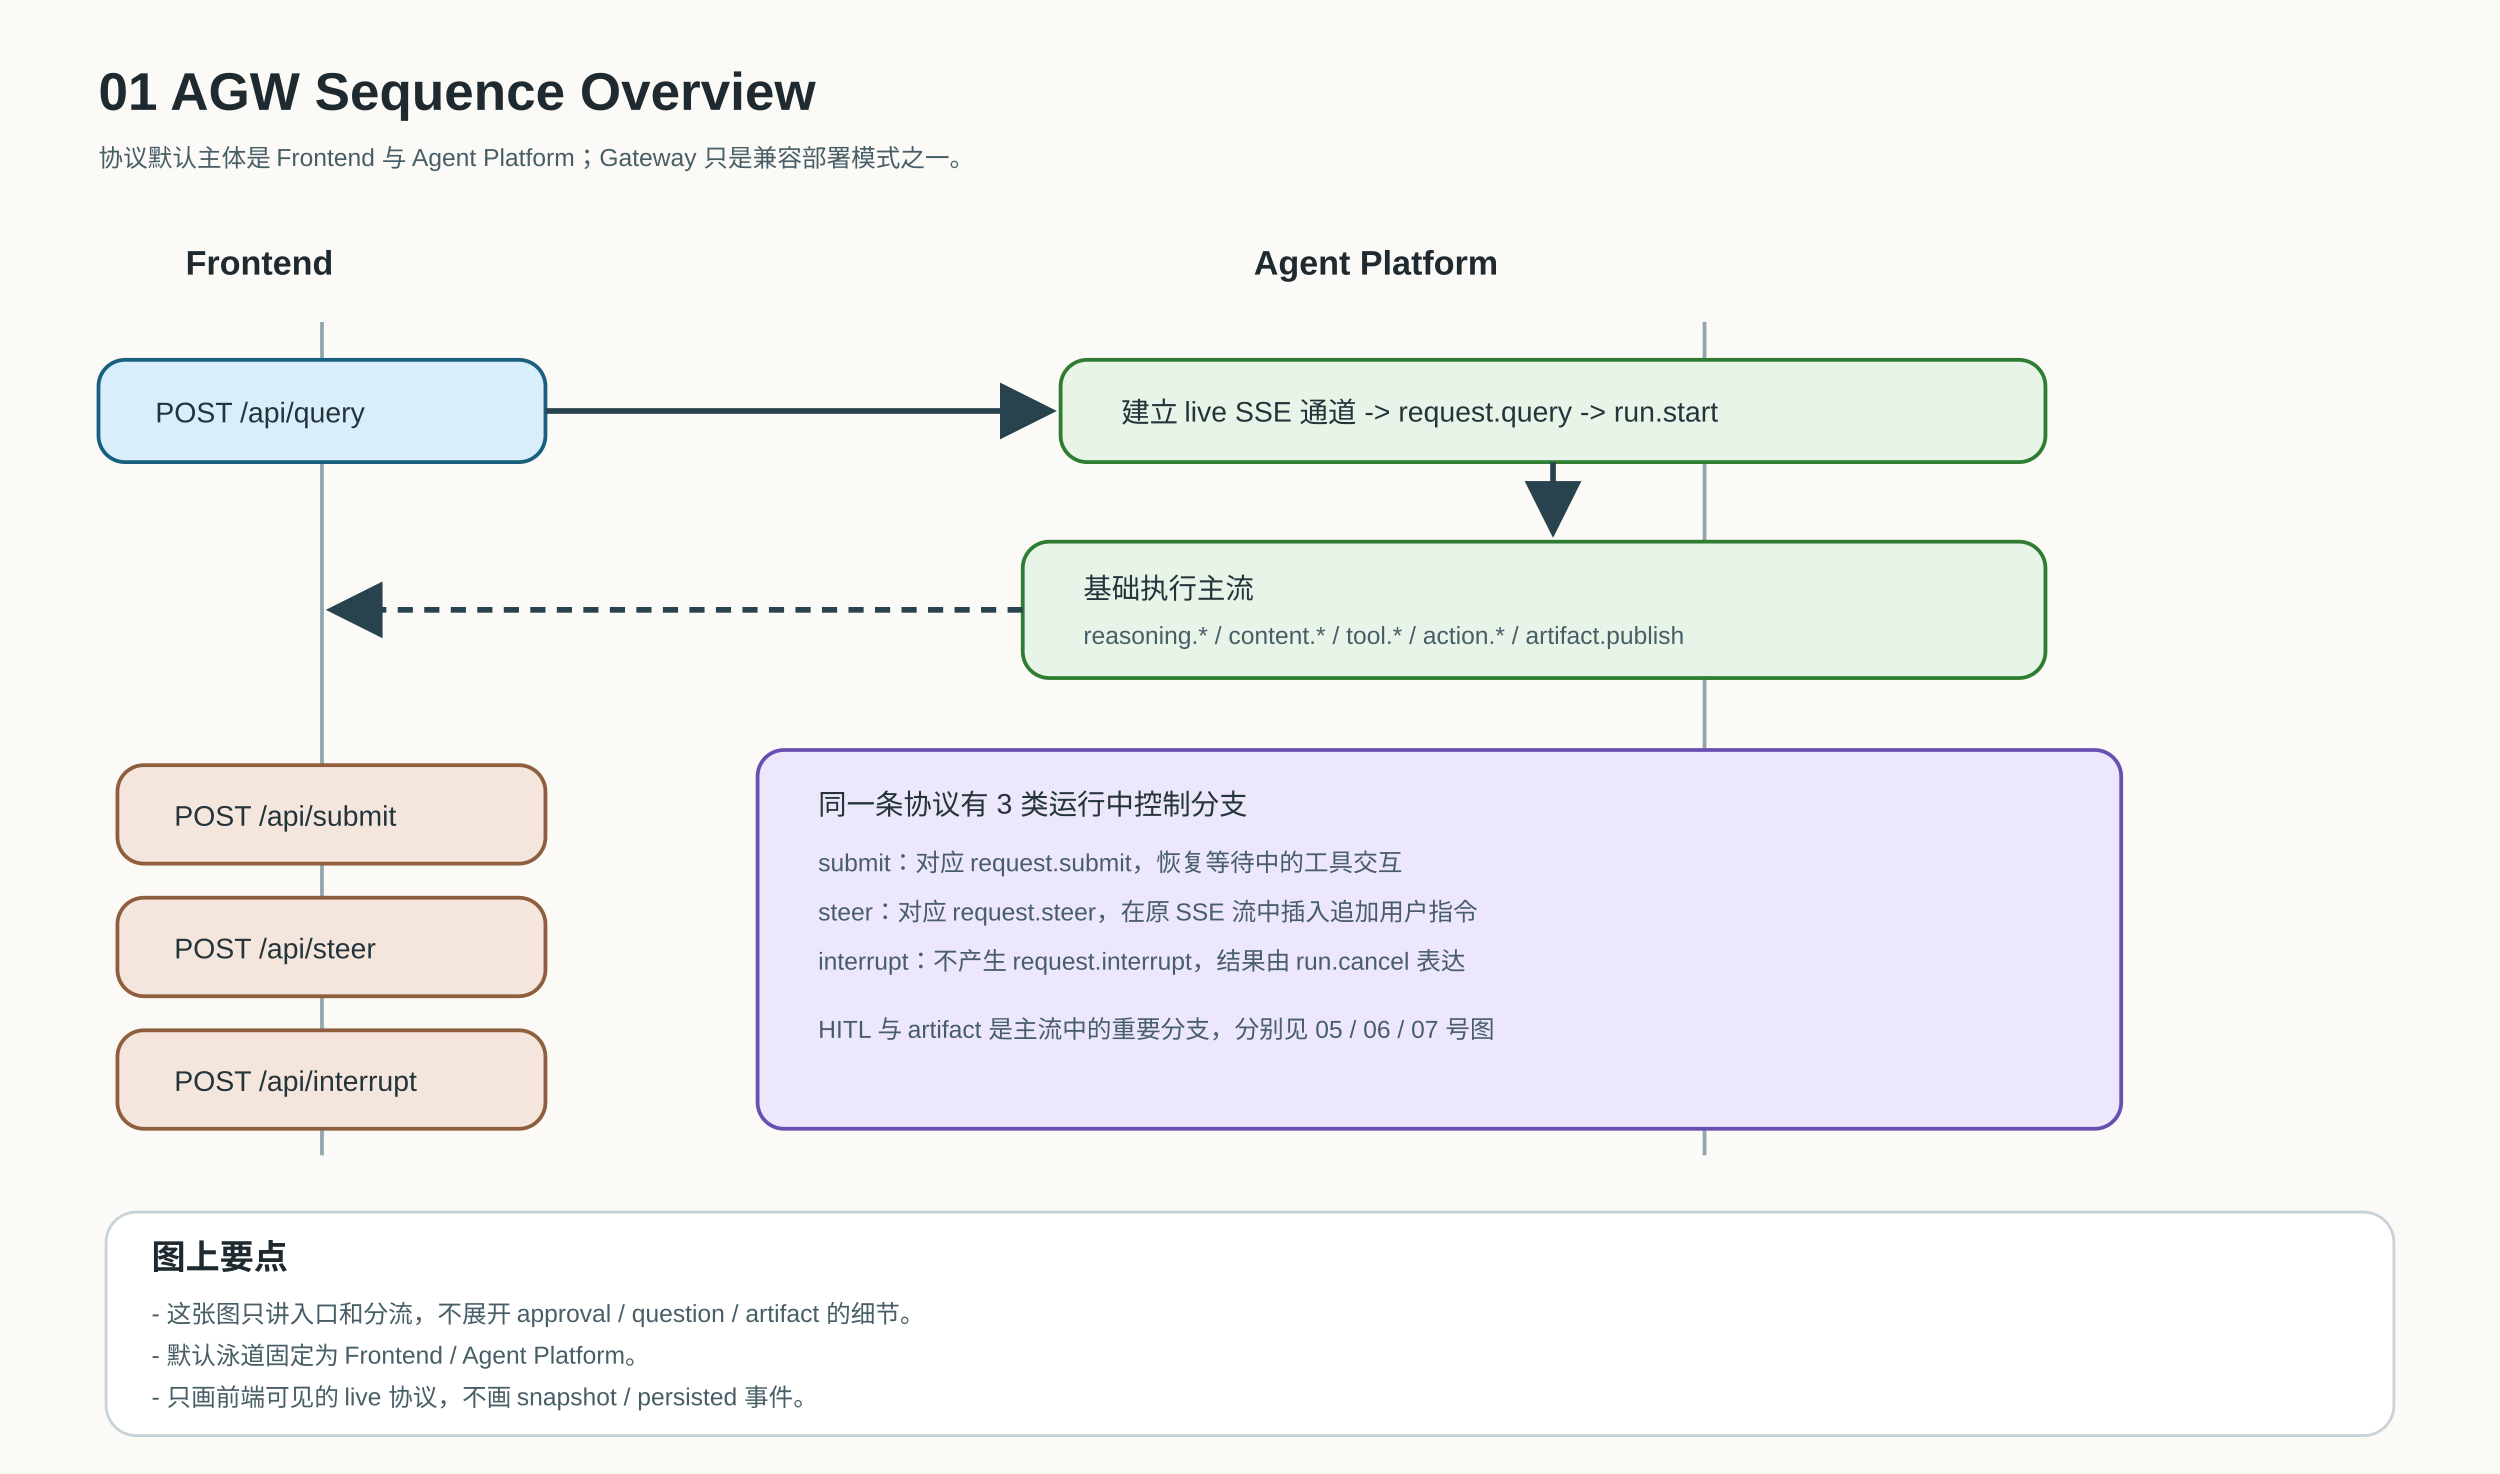
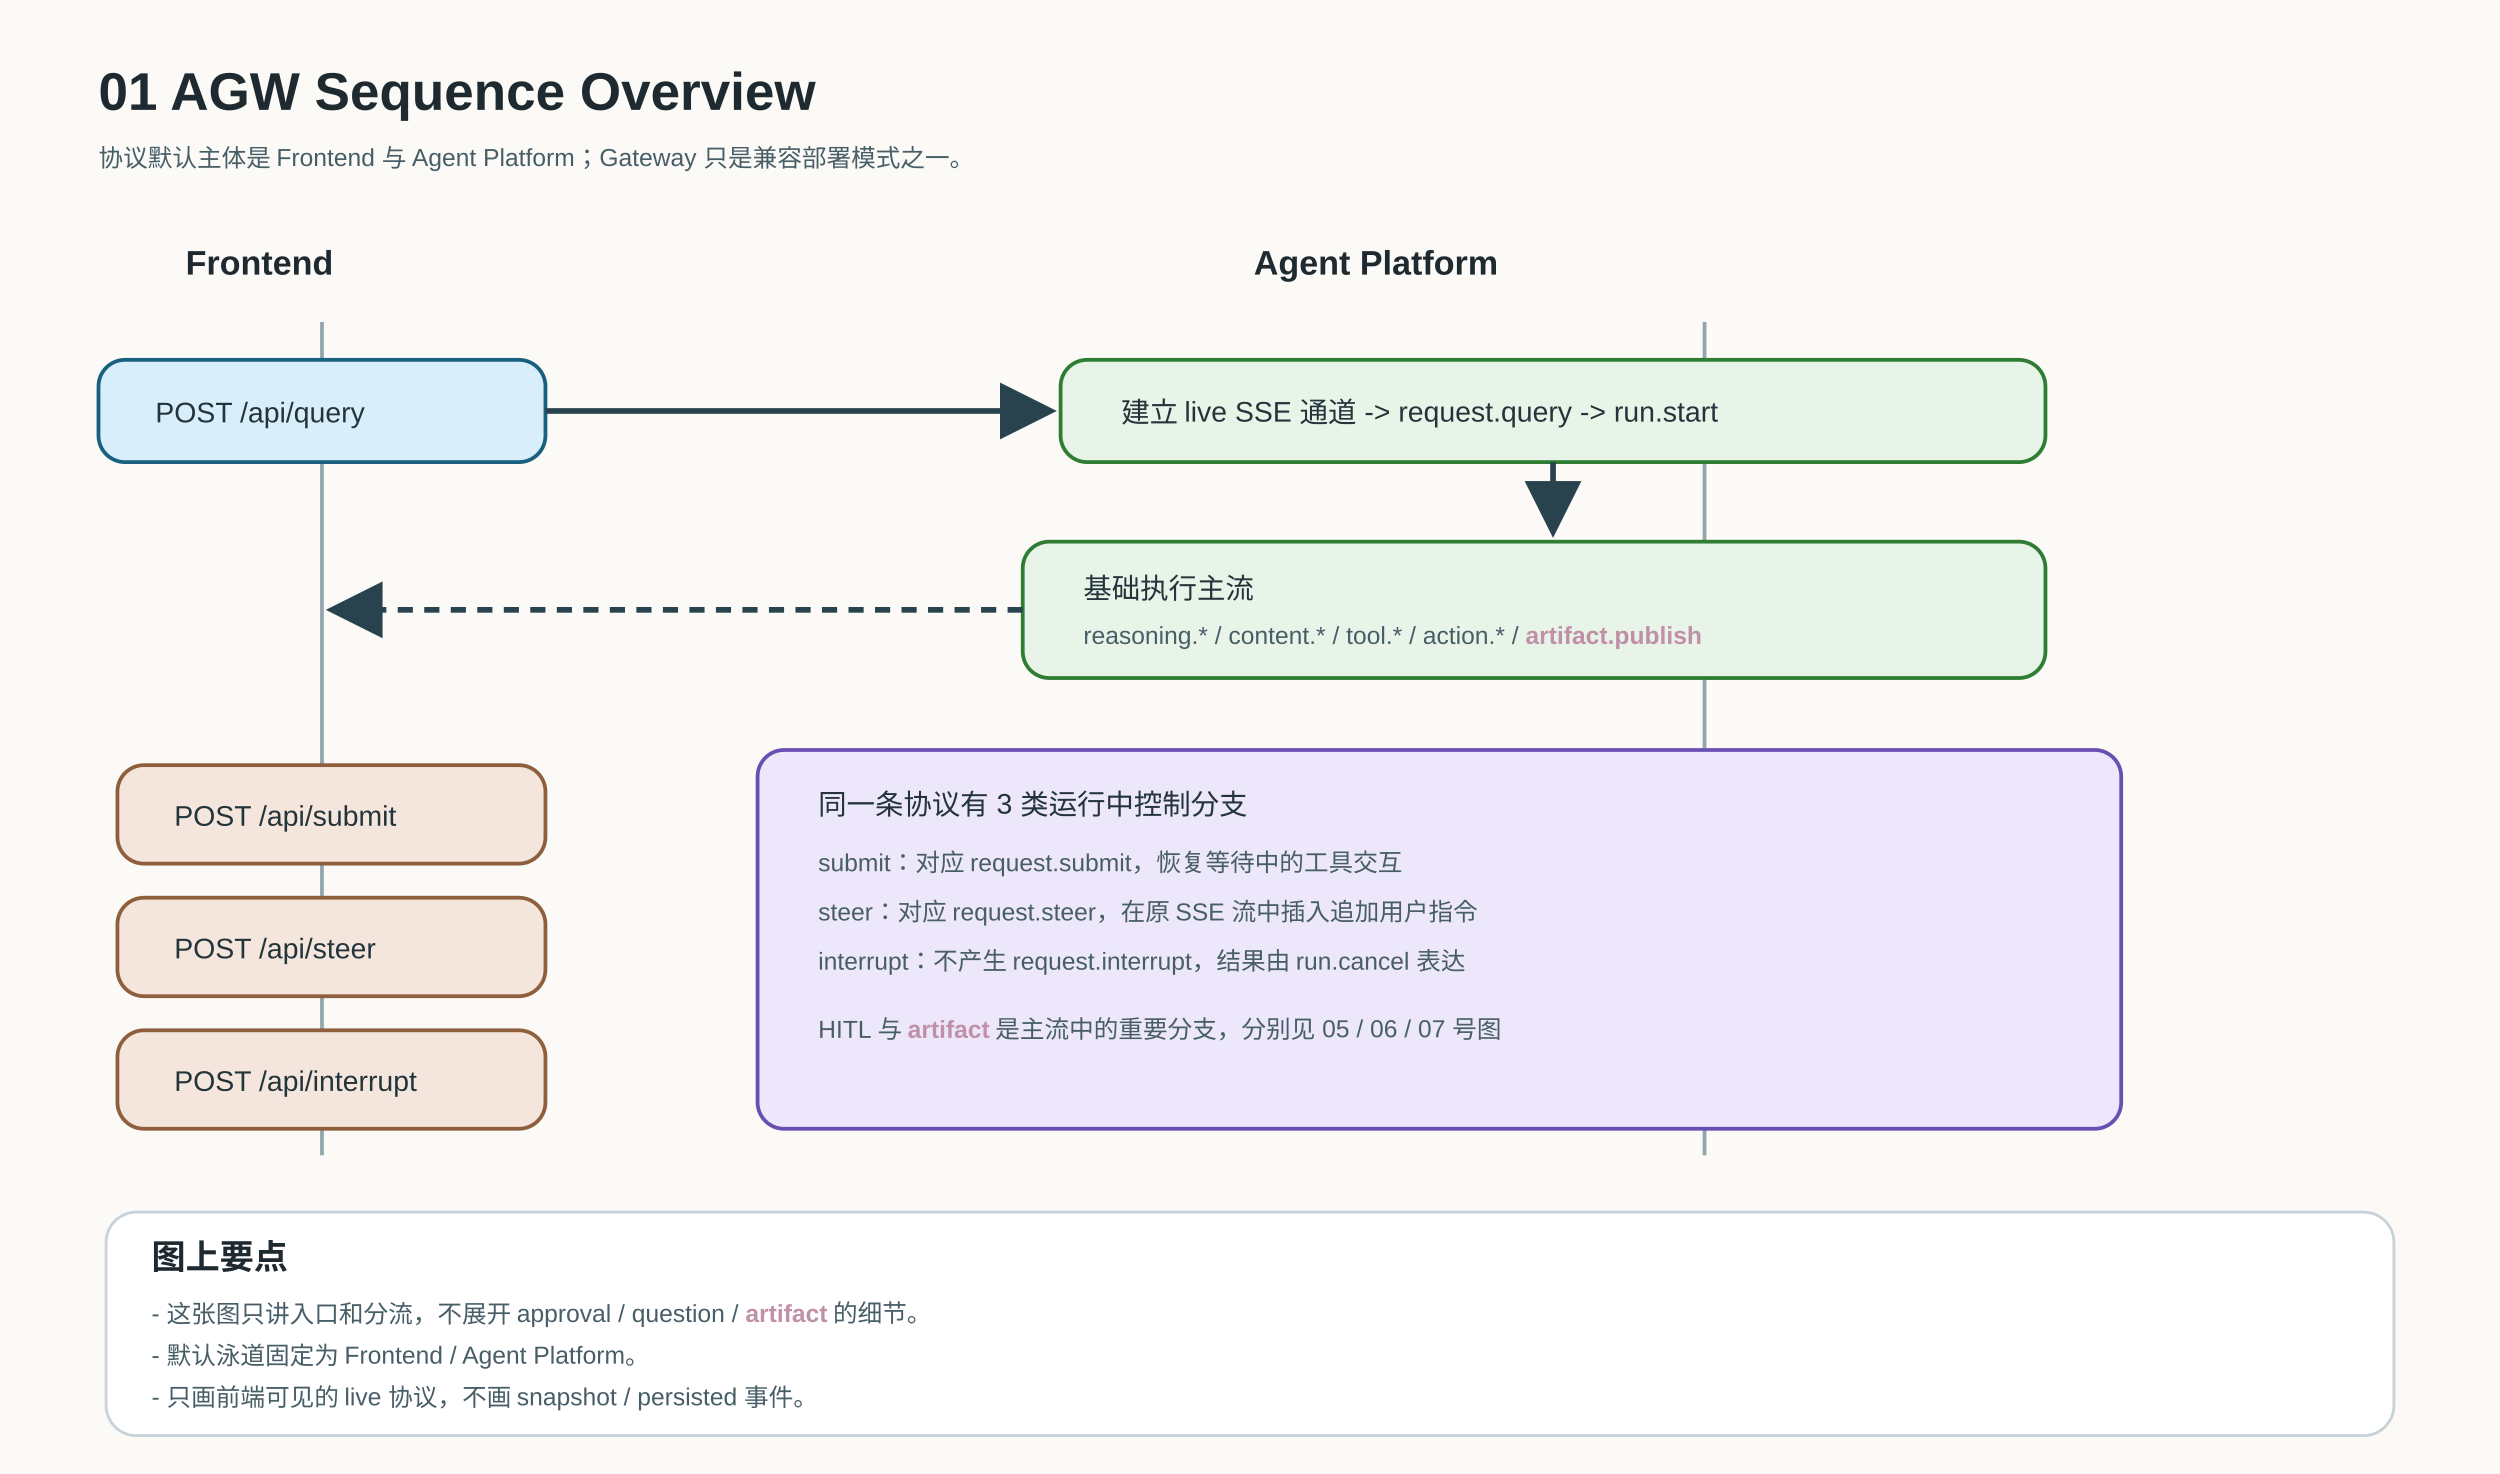
<svg xmlns="http://www.w3.org/2000/svg" width="1320" height="778" viewBox="0 0 1320 778" role="img" aria-labelledby="title desc">
  <defs>
    <marker id="arrow" markerWidth="10" markerHeight="10" refX="8" refY="5" orient="auto" markerUnits="strokeWidth">
      <path d="M0,0 L10,5 L0,10 z" fill="#29434e" />
    </marker>
    <style>
    .bg { fill: #fbfaf7; }
    .lane { stroke: #93a6ad; stroke-width: 2; }
    .node { stroke-width: 2; rx: 14; ry: 14; }
    .front { fill: #d9eefb; stroke: #19607e; }
    .platform { fill: #e8f4e8; stroke: #2e7d32; }
    .note { fill: #f4e6dc; stroke: #8f5f3d; }
    .accent { fill: #ede7fb; stroke: #6a4fb3; }
    .title { font: 700 28px "Helvetica Neue", Arial, sans-serif; fill: #1f2a30; }
    .subtitle { font: 600 18px "Helvetica Neue", Arial, sans-serif; fill: #1f2a30; }
    .text { font: 500 15px "Helvetica Neue", Arial, sans-serif; fill: #24343b; }
    .small { font: 500 13px "Helvetica Neue", Arial, sans-serif; fill: #485e67; }
    .tiny { font: 500 12px "Helvetica Neue", Arial, sans-serif; fill: #566c74; }
    .arrow { stroke: #29434e; stroke-width: 3; fill: none; marker-end: url(#arrow); }
    .dashed { stroke-dasharray: 8 6; }
    .panel { fill: #ffffff; stroke: #c7d3d8; stroke-width: 1.5; rx: 16; ry: 16; }
  </style>
  </defs>
  <rect class="bg" x="0" y="0" width="1320" height="778" />
  <text class="title" x="52" y="58">01 AGW Sequence Overview</text>
  <text class="small" x="52" y="88">协议默认主体是 Frontend 与 Agent Platform；Gateway 只是兼容部署模式之一。</text>
  <text class="subtitle" x="98" y="145">Frontend</text>
  <text class="subtitle" x="662" y="145">Agent Platform</text>
  <line class="lane" x1="170" y1="170" x2="170" y2="610" />
  <line class="lane" x1="900" y1="170" x2="900" y2="610" />
  <rect class="node front" x="52" y="190" width="236" height="54" />
  <text class="text" x="82" y="223">POST /api/query</text>
  <rect class="node platform" x="560" y="190" width="520" height="54" />
  <text class="text" x="592" y="223">建立 live SSE 通道 -&gt; request.query -&gt; run.start</text>
  <path class="arrow" d="M288 217 H552" />
  <rect class="node platform" x="540" y="286" width="540" height="72" />
  <text class="text" x="572" y="316">基础执行主流</text>
-   <text class="small" x="572" y="340">reasoning.* / content.* / tool.* / action.* / artifact.publish</text>
+   <text class="small" x="572" y="340">reasoning.* / content.* / tool.* / action.* / <tspan fill="#C090A8" font-weight="700">artifact.publish</tspan>
+   </text>
  <path class="arrow" d="M820 244 V278" />
  <path class="arrow dashed" d="M540 322 H178" />
  <rect class="node note" x="62" y="404" width="226" height="52" />
  <text class="text" x="92" y="436">POST /api/submit</text>
  <rect class="node note" x="62" y="474" width="226" height="52" />
  <text class="text" x="92" y="506">POST /api/steer</text>
  <rect class="node note" x="62" y="544" width="226" height="52" />
  <text class="text" x="92" y="576">POST /api/interrupt</text>
  <rect class="node accent" x="400" y="396" width="720" height="200" />
  <text class="text" x="432" y="430">同一条协议有 3 类运行中控制分支</text>
  <text class="small" x="432" y="460">submit：对应 request.submit，恢复等待中的工具交互</text>
  <text class="small" x="432" y="486">steer：对应 request.steer，在原 SSE 流中插入追加用户指令</text>
  <text class="small" x="432" y="512">interrupt：不产生 request.interrupt，结果由 run.cancel 表达</text>
-   <text class="small" x="432" y="548">HITL 与 artifact 是主流中的重要分支，分别见 05 / 06 / 07 号图</text>
+   <text class="small" x="432" y="548">HITL 与 <tspan fill="#C090A8" font-weight="700">artifact</tspan> 是主流中的重要分支，分别见 05 / 06 / 07 号图</text>
  <rect class="panel" x="56" y="640" width="1208" height="118" />
  <text class="subtitle" x="80" y="670">图上要点</text>
-   <text class="small" x="80" y="698">- 这张图只讲入口和分流，不展开 approval / question / artifact 的细节。</text>
+   <text class="small" x="80" y="698">- 这张图只讲入口和分流，不展开 approval / question / <tspan fill="#C090A8" font-weight="700">artifact</tspan> 的细节。</text>
  <text class="small" x="80" y="720">- 默认泳道固定为 Frontend / Agent Platform。</text>
  <text class="small" x="80" y="742">- 只画前端可见的 live 协议，不画 snapshot / persisted 事件。</text>
</svg>
